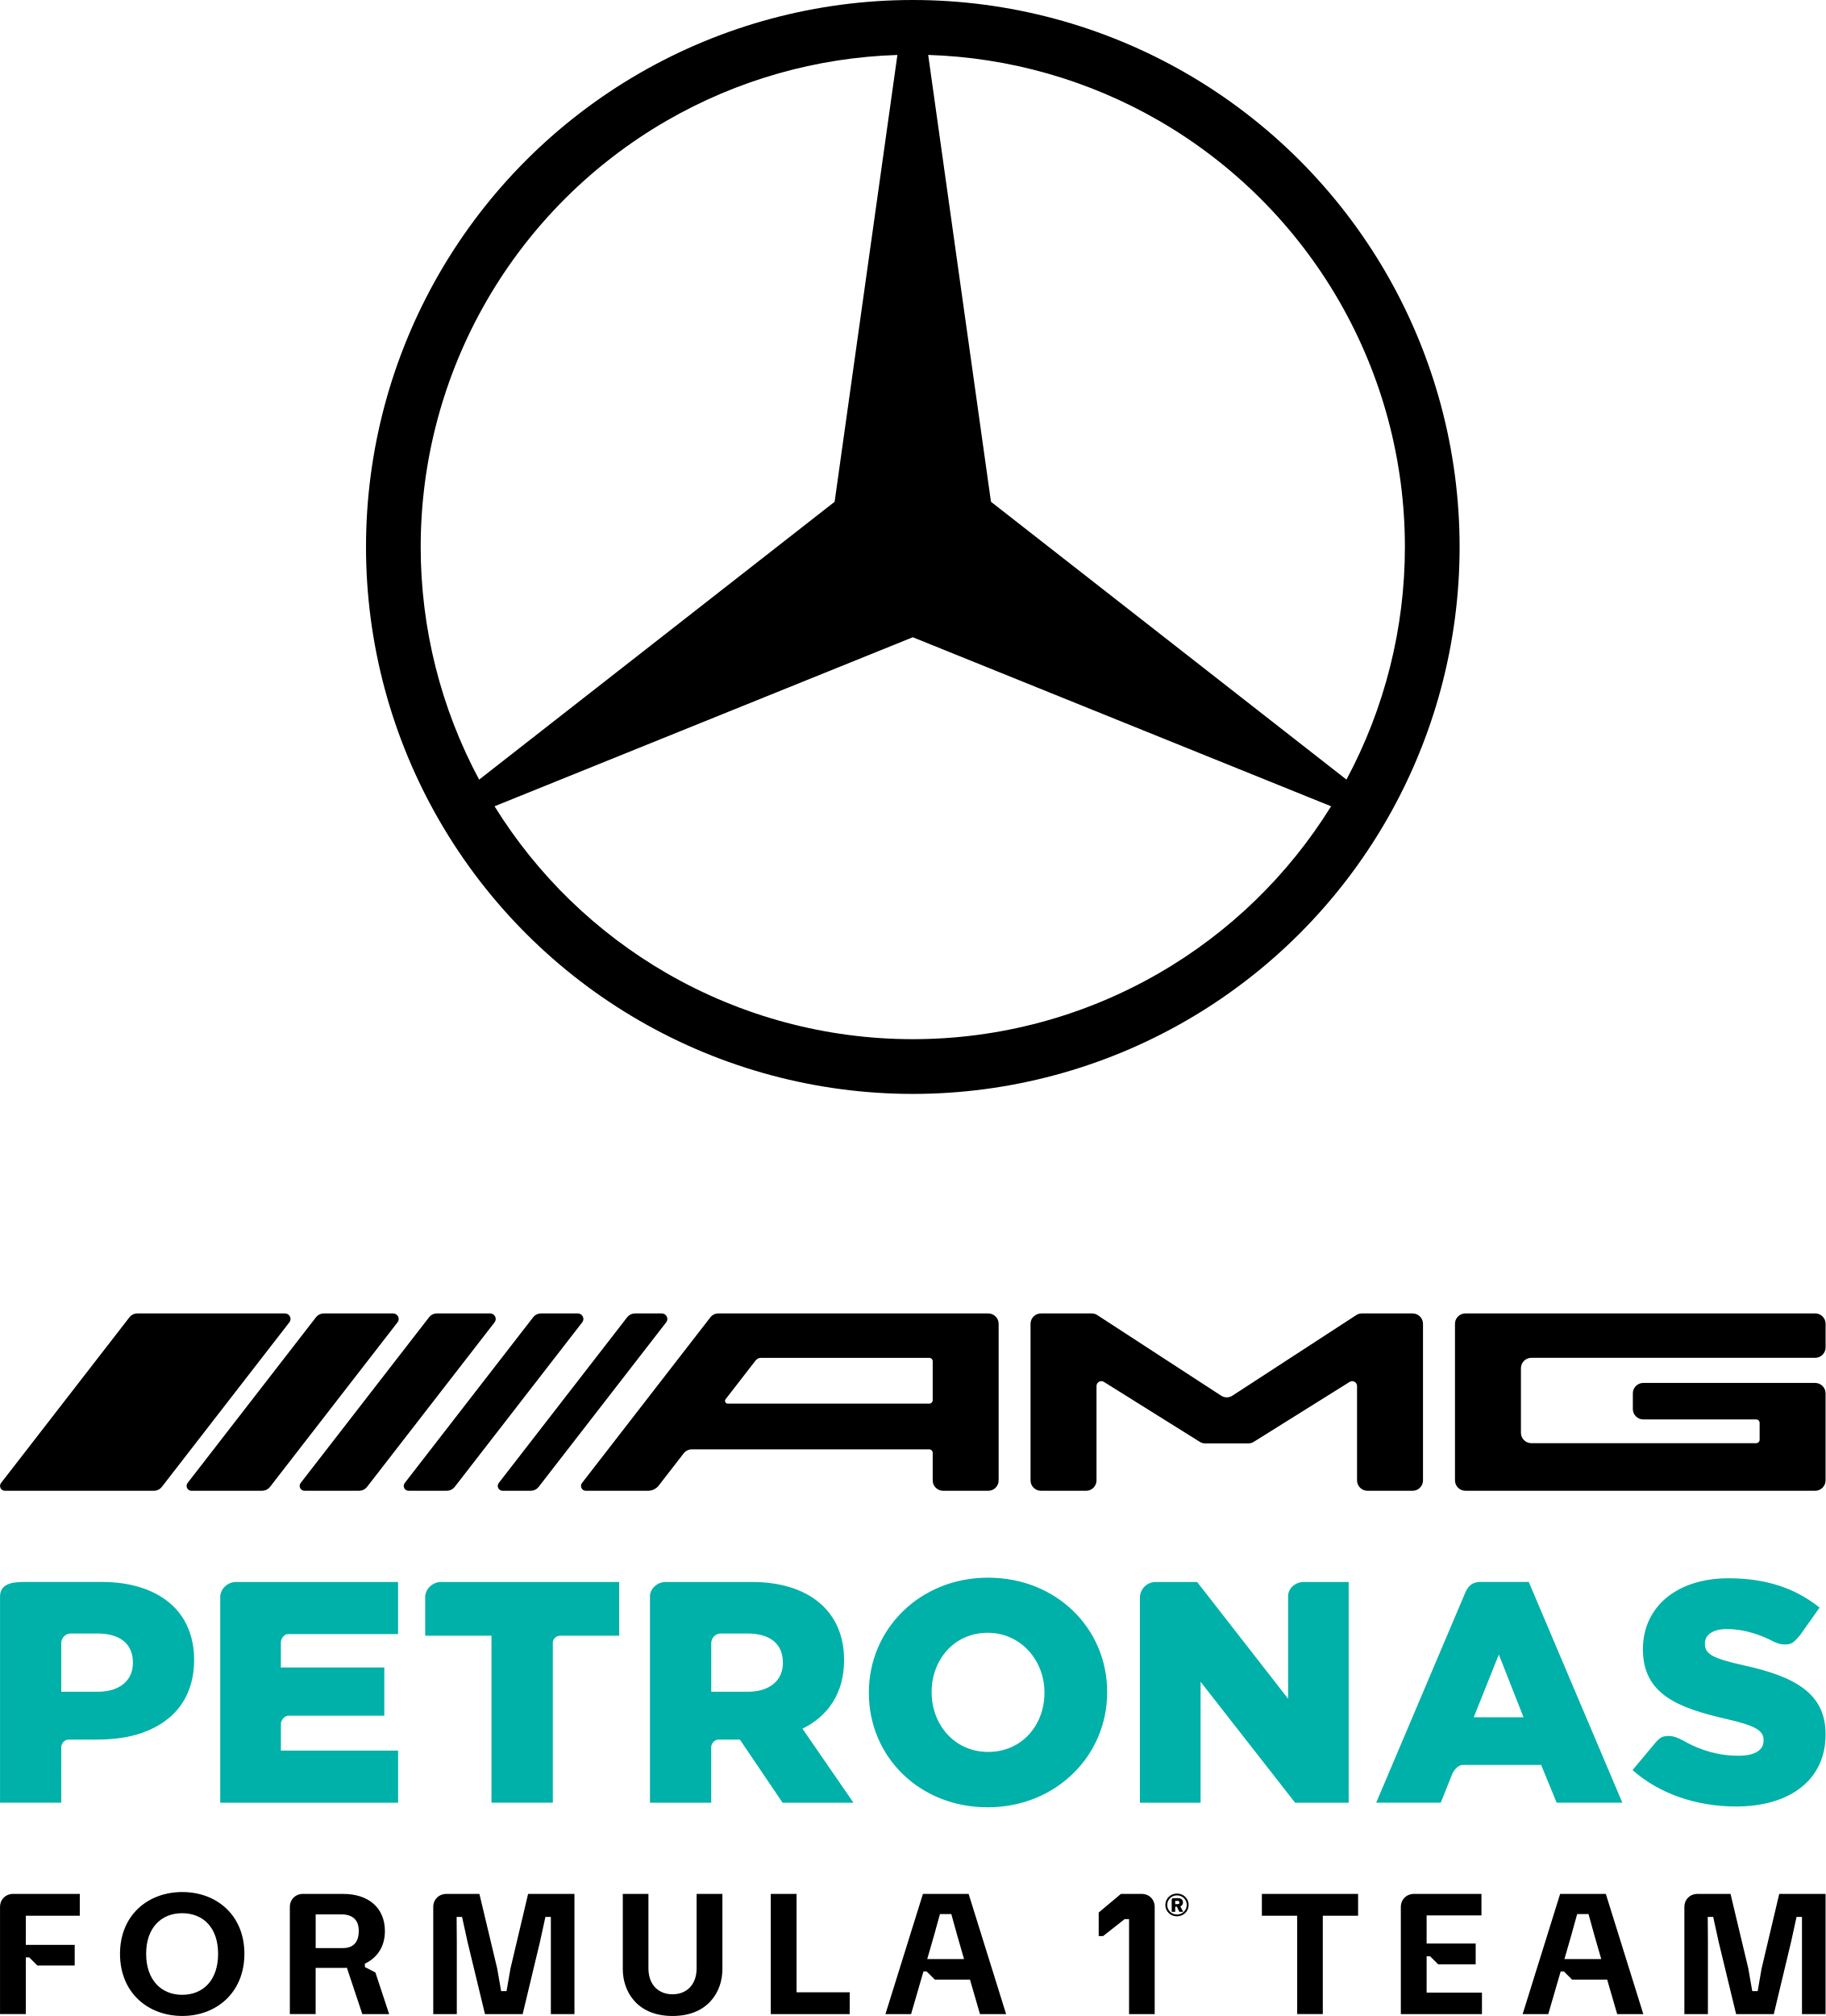
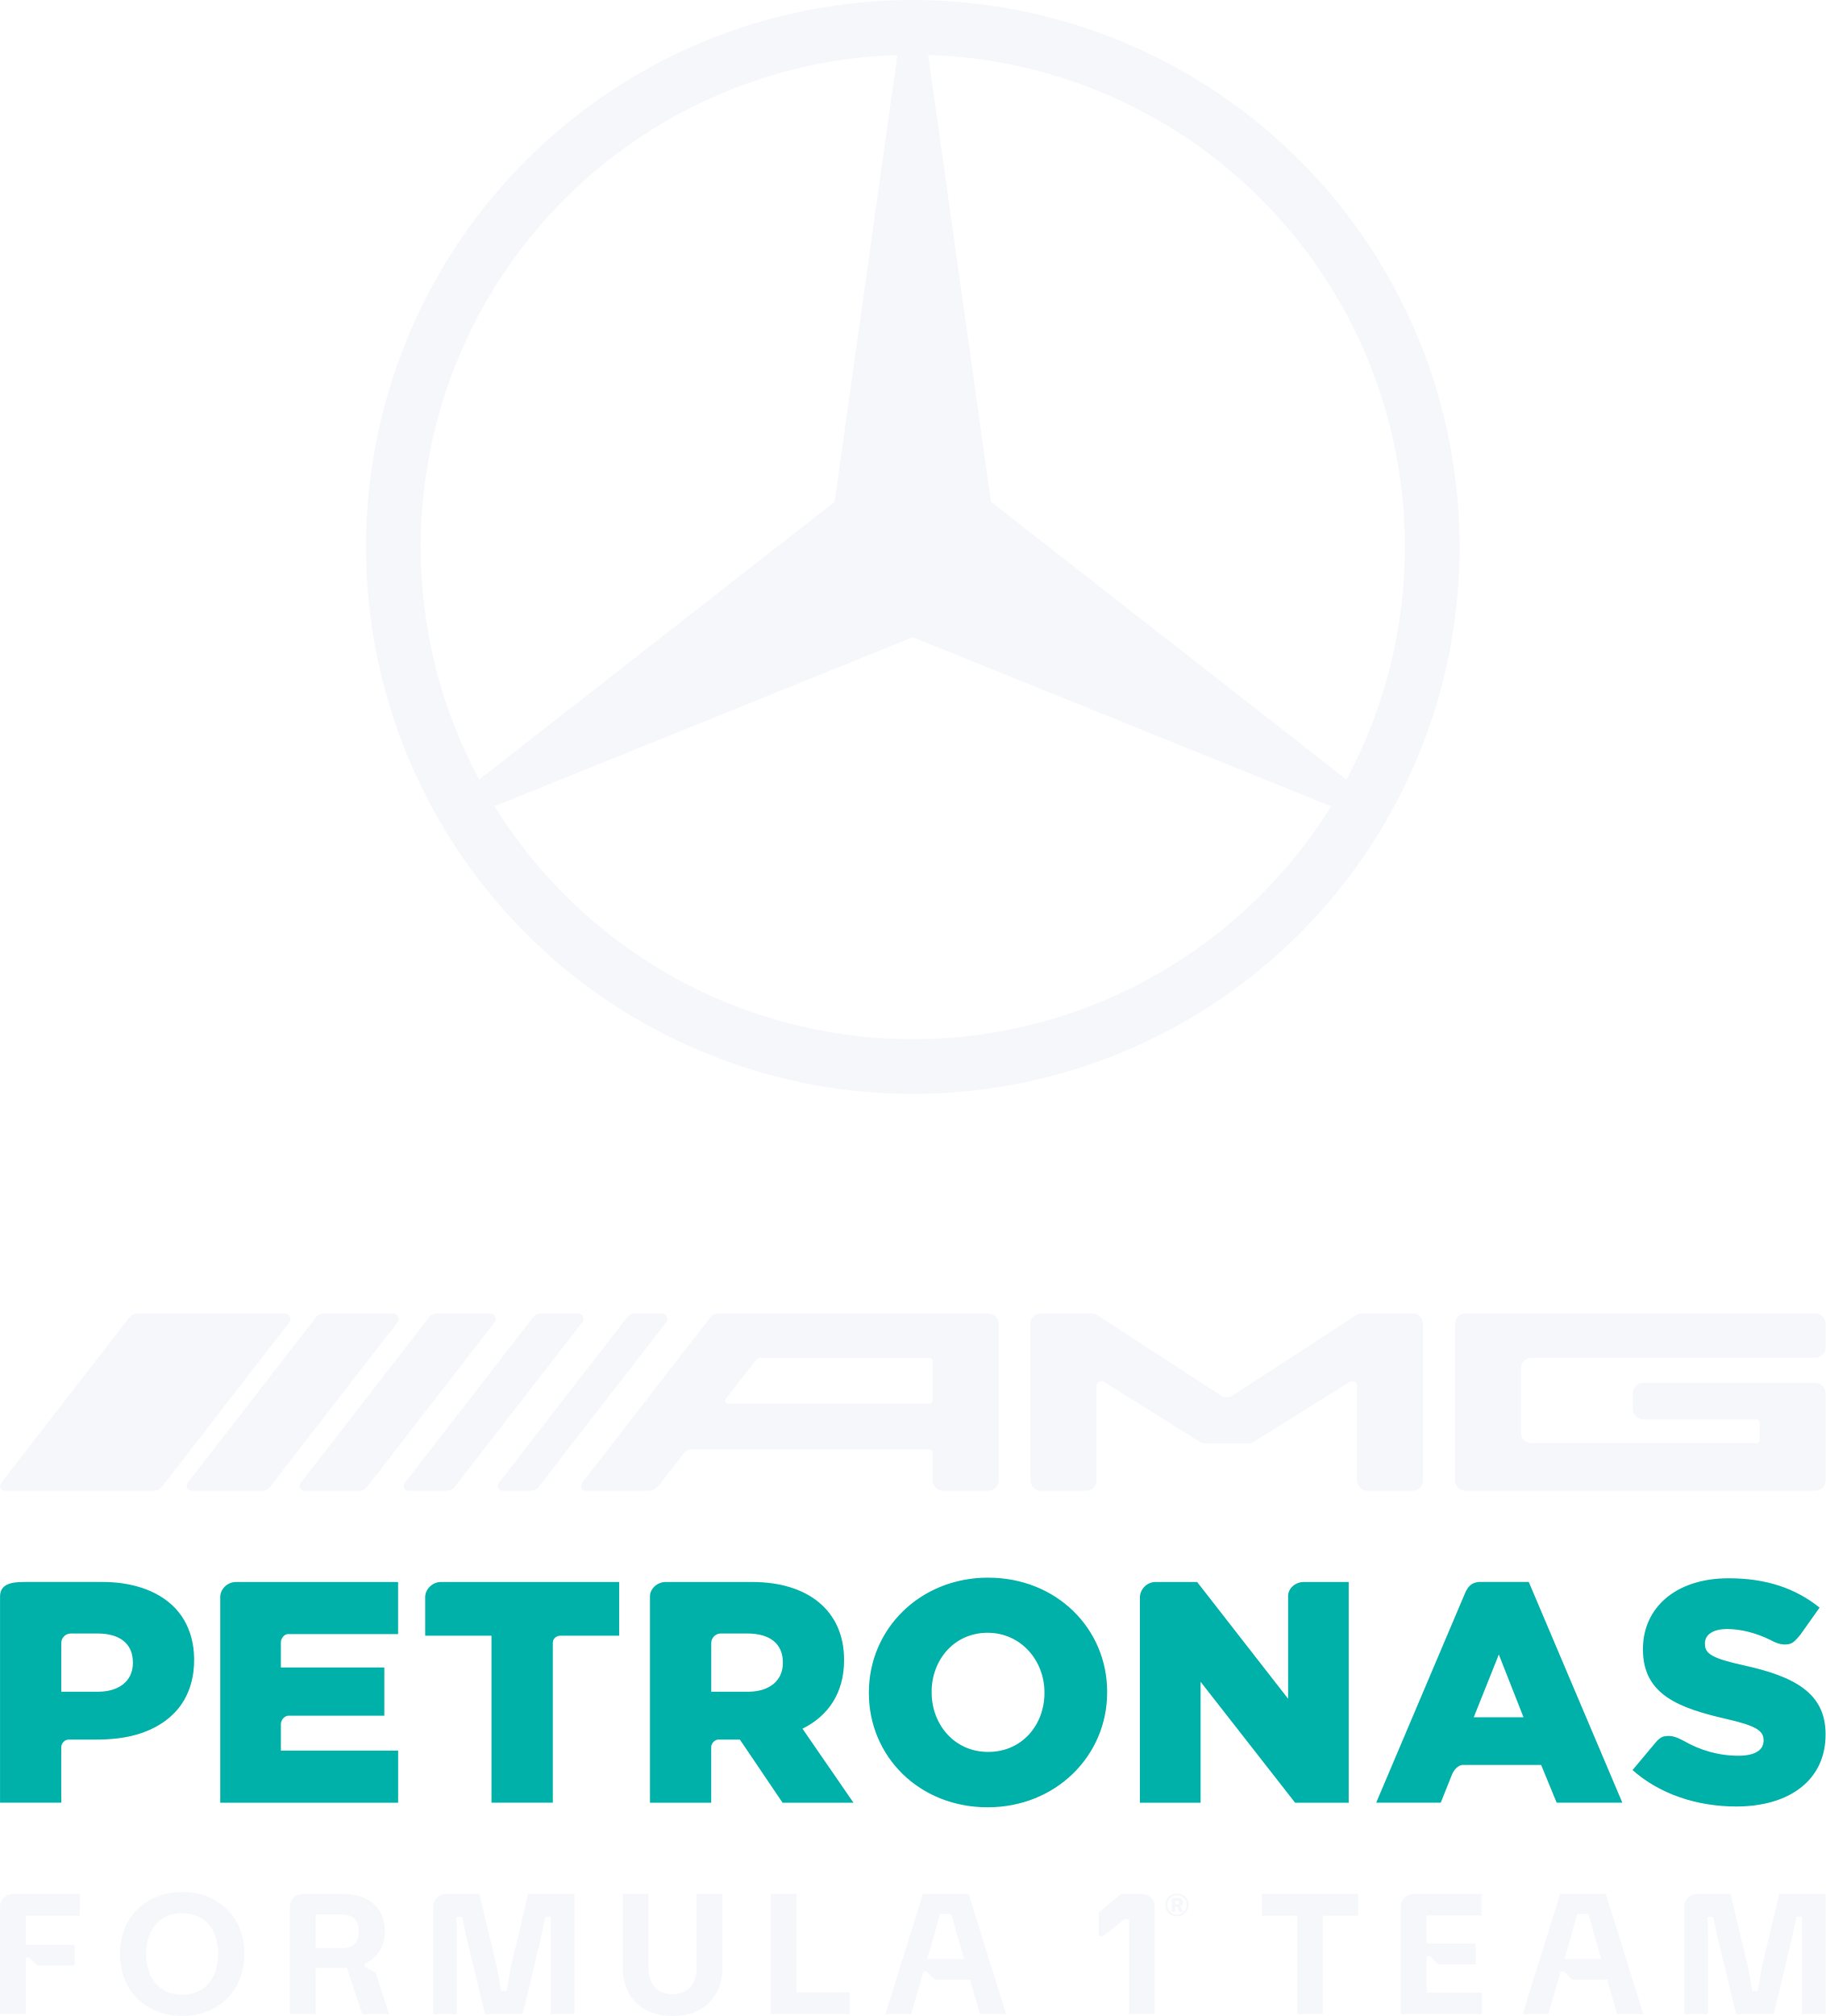
<svg xmlns="http://www.w3.org/2000/svg" width="500" height="552" version="1.1" viewBox="0 0 500 552">
-   <path d="m401.34 408.19h95.805c1.569 0 2.849-1.274 2.849-2.843v-23.84c0-1.563-1.28-2.843-2.849-2.843h-47.088c-1.569 0-2.849 1.274-2.849 2.843v4.301c0 1.563 1.28 2.843 2.849 2.843h30.924c0.525 0 0.952 0.427 0.952 0.945v4.616c0 0.519-0.427 0.945-0.952 0.945h-61.572c-1.569 0-2.849-1.274-2.849-2.843v-17.688c0-1.563 1.28-2.843 2.849-2.843h77.743c1.569 0 2.849-1.274 2.849-2.843v-6.474c0-1.563-1.28-2.843-2.849-2.843h-95.805c-1.569 0-2.849 1.274-2.849 2.843v42.873c0 1.563 1.28 2.843 2.849 2.843zm-26.82 0h12.37c1.569 0 2.849-1.274 2.849-2.843v-42.873c0-1.563-1.28-2.843-2.849-2.843h-13.886c-0.578 0-1.07 0.144-1.556 0.46l-33.898 22.047c-0.965 0.63-2.147 0.63-3.112 0l-33.898-22.047c-0.486-0.315-0.978-0.46-1.556-0.46h-13.886c-1.569 0-2.849 1.274-2.849 2.843v42.873c0 1.563 1.28 2.843 2.849 2.843h12.37c1.569 0 2.849-1.274 2.849-2.843v-25.842c0-0.492 0.249-0.919 0.683-1.162s0.926-0.23 1.353 0.039l26.243 16.401c0.473 0.295 0.952 0.433 1.51 0.433h11.779c0.558 0 1.037-0.138 1.51-0.433l26.243-16.401c0.42-0.263 0.913-0.276 1.353-0.039 0.433 0.243 0.683 0.663 0.683 1.162v25.842c0 1.563 1.28 2.843 2.849 2.843zm-103.85 0h-12.37c-1.569 0-2.849-1.274-2.849-2.843v-7.55c0-0.519-0.427-0.945-0.952-0.945h-65.006c-0.913 0-1.694 0.387-2.252 1.103l-6.795 8.765c-0.742 0.959-1.792 1.471-3.007 1.471h-16.979c-0.519 0-0.965-0.276-1.195-0.742-0.23-0.466-0.177-0.985 0.144-1.399l35.119-45.316c0.558-0.722 1.339-1.103 2.252-1.103h73.883c1.569 0 2.849 1.274 2.849 2.843v42.873c0 1.563-1.28 2.843-2.849 2.843zm-15.219-24.798v-10.656c0-0.519-0.427-0.945-0.952-0.945h-46.058c-0.611 0-1.129 0.256-1.504 0.735l-8.207 10.59c-0.184 0.236-0.21 0.532-0.079 0.794 0.131 0.263 0.387 0.42 0.683 0.42h55.164c0.525 0 0.952-0.427 0.952-0.945zm-213.34 24.798h-40.766c-0.519 0-0.965-0.276-1.195-0.742-0.23-0.466-0.177-0.985 0.144-1.399l35.119-45.316c0.558-0.722 1.339-1.103 2.252-1.103h40.378c0.591 0 1.103 0.315 1.366 0.847 0.263 0.532 0.204 1.129-0.164 1.595l-34.883 45.007c-0.558 0.722-1.339 1.103-2.252 1.103zm29.631 0h-19.303c-0.519 0-0.965-0.276-1.195-0.742-0.23-0.466-0.177-0.985 0.138-1.399l35.119-45.316c0.558-0.722 1.339-1.103 2.252-1.103h18.915c0.591 0 1.103 0.315 1.366 0.847 0.263 0.532 0.204 1.129-0.164 1.595l-34.883 45.007c-0.558 0.722-1.339 1.103-2.252 1.103zm26.571 0h-14.91c-0.519 0-0.965-0.276-1.195-0.742-0.23-0.466-0.177-0.985 0.144-1.399l35.119-45.316c0.558-0.722 1.339-1.103 2.252-1.103h14.523c0.591 0 1.103 0.315 1.366 0.847 0.263 0.532 0.204 1.129-0.164 1.595l-34.883 45.007c-0.558 0.722-1.339 1.103-2.252 1.103zm24.01 0h-10.413c-0.519 0-0.965-0.276-1.195-0.742-0.23-0.466-0.177-0.985 0.144-1.399l35.119-45.316c0.558-0.722 1.339-1.103 2.252-1.103h10.026c0.591 0 1.103 0.315 1.366 0.847 0.263 0.532 0.204 1.129-0.164 1.595l-34.883 45.007c-0.558 0.722-1.346 1.103-2.252 1.103zm22.993 0h-7.655c-0.519 0-0.965-0.276-1.195-0.742-0.23-0.466-0.177-0.985 0.144-1.399l35.119-45.316c0.558-0.722 1.339-1.103 2.252-1.103h7.268c0.591 0 1.103 0.315 1.366 0.847 0.263 0.532 0.204 1.129-0.164 1.595l-34.883 45.007c-0.558 0.722-1.339 1.103-2.252 1.103z" />
+   <path fill="#f5f7fb" d="m401.34 408.19h95.805c1.569 0 2.849-1.274 2.849-2.843v-23.84c0-1.563-1.28-2.843-2.849-2.843h-47.088c-1.569 0-2.849 1.274-2.849 2.843v4.301c0 1.563 1.28 2.843 2.849 2.843h30.924c0.525 0 0.952 0.427 0.952 0.945v4.616c0 0.519-0.427 0.945-0.952 0.945h-61.572c-1.569 0-2.849-1.274-2.849-2.843v-17.688c0-1.563 1.28-2.843 2.849-2.843h77.743c1.569 0 2.849-1.274 2.849-2.843v-6.474c0-1.563-1.28-2.843-2.849-2.843h-95.805c-1.569 0-2.849 1.274-2.849 2.843v42.873c0 1.563 1.28 2.843 2.849 2.843zm-26.82 0h12.37c1.569 0 2.849-1.274 2.849-2.843v-42.873c0-1.563-1.28-2.843-2.849-2.843h-13.886c-0.578 0-1.07 0.144-1.556 0.46l-33.898 22.047c-0.965 0.63-2.147 0.63-3.112 0l-33.898-22.047c-0.486-0.315-0.978-0.46-1.556-0.46h-13.886c-1.569 0-2.849 1.274-2.849 2.843v42.873c0 1.563 1.28 2.843 2.849 2.843h12.37c1.569 0 2.849-1.274 2.849-2.843v-25.842c0-0.492 0.249-0.919 0.683-1.162s0.926-0.23 1.353 0.039l26.243 16.401c0.473 0.295 0.952 0.433 1.51 0.433h11.779c0.558 0 1.037-0.138 1.51-0.433l26.243-16.401c0.42-0.263 0.913-0.276 1.353-0.039 0.433 0.243 0.683 0.663 0.683 1.162v25.842c0 1.563 1.28 2.843 2.849 2.843zm-103.85 0h-12.37c-1.569 0-2.849-1.274-2.849-2.843v-7.55c0-0.519-0.427-0.945-0.952-0.945h-65.006c-0.913 0-1.694 0.387-2.252 1.103l-6.795 8.765c-0.742 0.959-1.792 1.471-3.007 1.471h-16.979c-0.519 0-0.965-0.276-1.195-0.742-0.23-0.466-0.177-0.985 0.144-1.399l35.119-45.316c0.558-0.722 1.339-1.103 2.252-1.103h73.883c1.569 0 2.849 1.274 2.849 2.843v42.873c0 1.563-1.28 2.843-2.849 2.843zm-15.219-24.798v-10.656c0-0.519-0.427-0.945-0.952-0.945h-46.058c-0.611 0-1.129 0.256-1.504 0.735l-8.207 10.59c-0.184 0.236-0.21 0.532-0.079 0.794 0.131 0.263 0.387 0.42 0.683 0.42h55.164c0.525 0 0.952-0.427 0.952-0.945zm-213.34 24.798h-40.766c-0.519 0-0.965-0.276-1.195-0.742-0.23-0.466-0.177-0.985 0.144-1.399l35.119-45.316c0.558-0.722 1.339-1.103 2.252-1.103h40.378c0.591 0 1.103 0.315 1.366 0.847 0.263 0.532 0.204 1.129-0.164 1.595l-34.883 45.007c-0.558 0.722-1.339 1.103-2.252 1.103zm29.631 0h-19.303c-0.519 0-0.965-0.276-1.195-0.742-0.23-0.466-0.177-0.985 0.138-1.399l35.119-45.316c0.558-0.722 1.339-1.103 2.252-1.103h18.915c0.591 0 1.103 0.315 1.366 0.847 0.263 0.532 0.204 1.129-0.164 1.595l-34.883 45.007c-0.558 0.722-1.339 1.103-2.252 1.103zm26.571 0h-14.91c-0.519 0-0.965-0.276-1.195-0.742-0.23-0.466-0.177-0.985 0.144-1.399l35.119-45.316c0.558-0.722 1.339-1.103 2.252-1.103h14.523c0.591 0 1.103 0.315 1.366 0.847 0.263 0.532 0.204 1.129-0.164 1.595l-34.883 45.007c-0.558 0.722-1.339 1.103-2.252 1.103zm24.01 0h-10.413c-0.519 0-0.965-0.276-1.195-0.742-0.23-0.466-0.177-0.985 0.144-1.399l35.119-45.316c0.558-0.722 1.339-1.103 2.252-1.103h10.026c0.591 0 1.103 0.315 1.366 0.847 0.263 0.532 0.204 1.129-0.164 1.595l-34.883 45.007c-0.558 0.722-1.346 1.103-2.252 1.103zm22.993 0h-7.655c-0.519 0-0.965-0.276-1.195-0.742-0.23-0.466-0.177-0.985 0.144-1.399l35.119-45.316c0.558-0.722 1.339-1.103 2.252-1.103h7.268c0.591 0 1.103 0.315 1.366 0.847 0.263 0.532 0.204 1.129-0.164 1.595l-34.883 45.007c-0.558 0.722-1.339 1.103-2.252 1.103z" />
  <path d="m16.778 493.6c0-4.497-0.026-14.661 0-15.245 0.033-0.821 0.611-1.655 1.418-1.937 0.361-0.125 0.768-0.092 1.149-0.092h6.467c4.497 0 8.962-0.374 13.236-1.897 4.491-1.595 8.529-4.346 11.083-8.437 2.508-4.018 3.329-8.896 2.961-13.571-0.276-3.493-1.32-6.92-3.296-9.835-4.202-6.191-11.693-8.831-18.896-9.33-0.965-0.066-1.97-0.118-2.902-0.099-2.869 7e-3 -5.738 0-8.607 0h-11.903c-2.843 0-7.478-0.131-7.478 3.953v5.83 50.654h16.775zm19.618-38.225c0 4.753-3.624 7.839-9.599 7.839h-10.019v-13.328c0-1.438 1.175-2.62 2.607-2.62h7.314c6.073 0 9.697 2.744 9.697 7.938zm358.2 38.218 3.053-7.636c0.473-1.208 1.49-2.475 2.784-2.705h21.66l4.248 10.334h17.99l-25.626-60.43h-13.755c-2.035 0.23-2.843 1.307-3.572 2.771l-24.457 57.659h17.675zm15.908-40.575 6.763 17.182h-13.63zm66.936 2.935c-8.437-1.884-10.485-3.092-10.485-5.817v-0.204c0-2.167 1.97-3.887 6.034-3.887 3.729 0 7.708 0.998 11.667 2.876 0 0 0.873 0.427 1.254 0.637 1.149 0.512 2.469 0.945 4.123 0.597 1.169-0.249 2.022-1.307 3.066-2.567l5.253-7.406c-6.559-5.272-14.576-8.036-24.923-8.036-14.517 0-23.452 8.122-23.452 19.355v0.164c0 12.429 9.986 16.04 22.855 19.007 8.214 1.871 10.183 3.263 10.183 5.778v0.151c0 2.626-2.403 4.136-6.894 4.136-5.292 0-10.406-1.418-15.147-4.169-1.372-0.683-3.046-1.595-5.213-1.123-0.893 0.197-1.576 0.801-2.304 1.661l-6.329 7.557c7.432 6.592 17.675 9.973 28.396 9.973 14.707 0 24.47-7.334 24.47-19.671v-0.164c0-11.299-8.667-15.823-22.553-18.843m-417.12-18.613v56.254h48.717v-14.267h-32.106v-7.268c0-1.136 1.011-2.291 2.088-2.291h26.236v-13.197h-28.331v-6.868c0-1.077 0.919-2.285 1.963-2.285h30.143v-14.26h-44.403c-2.311 0-4.32 1.911-4.314 4.182m56.136-0.033v10.557h18.16v45.723h16.801v-43.812c0-1.037 0.867-1.911 2.101-1.911h16.073v-14.707h-48.841c-2.331 0-4.294 2.016-4.301 4.149m236.35-0.263v28.088l-24.916-31.974h-11.365c-2.39 0-4.314 1.957-4.314 4.327v56.11h16.624v-33.117l25.888 33.117h14.674v-60.436h-12.324c-2.245 0-4.274 1.714-4.274 3.887m-82.142-5.075c-18.679 0-32.677 14.07-32.677 31.443v0.131c0 17.405 13.821 31.305 32.526 31.305 18.705 0 32.736-14.116 32.736-31.436v-0.19c0-17.333-13.899-31.246-32.585-31.246m15.416 31.561c0 8.713-6.106 16.151-15.416 16.151s-15.482-7.59-15.482-16.283v-0.19c0-8.719 6.172-16.151 15.324-16.151 9.152 0 15.574 7.616 15.574 16.342zm-54.882-8.929v-0.151c0-13.427-9.868-21.299-25.173-21.299h-23.702c-2.272 0-4.287 1.825-4.287 3.946v56.49h16.775v-15.258c0-0.978 0.972-2.016 1.911-2.016h5.948l11.687 17.274h19.414l-13.965-20.268c7.025-3.46 11.391-9.763 11.391-18.725zm-16.762 0.762c0 4.753-3.624 7.839-9.599 7.839h-10.019v-13.328c0-1.438 1.175-2.62 2.607-2.62h7.314c6.073 0 9.697 2.744 9.697 7.938z" fill="#00b1a9" />
-   <path d="m379.7 74.881c-13.144-22.763-32.047-41.672-54.816-54.816-22.763-13.144-48.592-20.064-74.881-20.064-26.289 0-52.111 6.92-74.881 20.064-22.763 13.144-41.672 32.047-54.816 54.816-13.144 22.763-20.064 48.592-20.064 74.881 0 26.289 6.92 52.111 20.064 74.881 13.144 22.763 32.047 41.672 54.816 54.816 22.763 13.144 48.592 20.064 74.881 20.064 26.289 0 52.111-6.92 74.881-20.064 22.763-13.144 41.672-32.047 54.816-54.816 13.144-22.763 20.064-48.592 20.064-74.881 0-26.289-6.92-52.111-20.064-74.881zm-264.48 74.881c0-23.662 6.231-46.905 18.055-67.389 11.831-20.491 28.843-37.503 49.334-49.334 19.27-11.129 40.976-17.294 63.174-17.99l-17.195 122.35-97.361 76.069c-10.498-19.572-16.007-41.455-16.007-63.706zm202.17 116.72c-20.491 11.831-43.733 18.055-67.389 18.055s-46.898-6.224-67.389-18.055c-19.27-11.129-35.467-26.84-47.167-45.716l114.56-46.281 114.56 46.281c-11.7 18.876-27.897 34.588-47.167 45.716zm51.382-53.024-97.361-76.069-17.195-122.35c22.198 0.696 43.904 6.868 63.174 17.99 20.491 11.831 37.503 28.843 49.334 49.334 11.831 20.491 18.055 43.733 18.055 67.389 0 22.251-5.508 44.134-16.007 63.706z" />
-   <path d="m319.17 521.59c0-1.727 1.392-3.119 3.191-3.119 1.799 0 3.191 1.392 3.191 3.119 0 1.727-1.399 3.119-3.204 3.119s-3.184-1.392-3.184-3.119zm3.191 2.62c1.497 0 2.672-1.156 2.672-2.626 0-1.471-1.175-2.613-2.672-2.613-1.497 0-2.672 1.149-2.672 2.613s1.162 2.626 2.672 2.626zm-1.018-4.471h1.392c0.742 0 1.267 0.427 1.267 1.182 0 0.519-0.289 0.899-0.729 1.064l0.775 1.484h-1.044l-0.67-1.392h-0.46v1.392h-0.965v-3.303c0-0.249 0.184-0.427 0.44-0.427zm1.681 1.175c0-0.269-0.151-0.433-0.453-0.433h-0.703v0.886h0.748c0.289 0 0.407-0.177 0.407-0.453zm138.3 30.569v-29.342c0-2.042 1.536-3.572 3.624-3.572h9.015l4.878 20.445 1.07 6.165h1.49l1.07-6.165 4.832-20.445h12.691v32.913h-6.461v-26.61h-1.49l-1.49 6.815-4.74 19.795h-10.321l-4.786-19.795-1.49-6.815h-1.49l0.046 6.815v19.795h-6.461zm-34.016-32.913h12.501l10.269 32.913h-7.157l-2.744-9.454h-9.619l-2.232-2.226h-0.886l-3.394 11.68h-7.019l10.269-32.913zm11.247 17.845-1.858-6.441-1.628-5.889h-3.112l-1.628 5.889-1.858 6.441zm-51.264-17.845h18.456v5.889h-15.016v7.695h13.433v5.699h-10.269l-2.232-2.226h-0.932v9.967h15.153v5.889h-22.218v-29.342c0-2.042 1.536-3.572 3.624-3.572zm-32.02 5.975h-9.665v-5.981h26.354v5.981h-9.665v26.932h-7.019v-26.932zm-46.038 0.932h-1.208l-5.902 4.635h-1.208v-6.441l6.086-5.101h5.673c2.094 0 3.578 1.53 3.578 3.572v29.342h-7.019zm-56.444-6.907h12.501l10.269 32.913h-7.157l-2.744-9.454h-9.619l-2.232-2.226h-0.886l-3.394 11.68h-7.019l10.269-32.913zm11.247 17.845-1.858-6.441-1.628-5.889h-3.112l-1.628 5.889-1.858 6.441zm-52.932-17.845h7.065v26.932h14.549v5.981h-21.614zm-40.529 20.629v-20.629h7.019v20.347c0 4.635 2.836 7.137 6.598 7.137s6.598-2.502 6.598-7.137v-20.347h7.065v20.629c0 6.027-3.861 12.796-13.663 12.796s-13.617-6.815-13.617-12.796zm-51.914 12.284v-29.342c0-2.042 1.536-3.572 3.624-3.572h9.015l4.878 20.445 1.07 6.165h1.49l1.07-6.165 4.832-20.445h12.691v32.913h-6.461v-26.61h-1.49l-1.49 6.815-4.74 19.795h-10.321l-4.786-19.795-1.49-6.815h-1.49l0.046 6.815v19.795h-6.461zm-35.645-32.913h10.971c6.835 0 11.431 3.71 11.431 10.196 0 4.169-2.042 7.275-5.482 8.903v0.926l2.882 1.484 3.762 11.404h-7.347l-4.228-12.704c-0.276 0.046-0.558 0.046-0.886 0.046h-7.669v12.652h-7.065v-29.342c0-2.042 1.536-3.572 3.624-3.572zm15.245 10.104c0-2.922-1.628-4.497-4.786-4.497h-7.019v9.225h7.439c3.02 0 4.366-1.76 4.366-4.727zm-65.393 6.303c0-10.571 7.623-16.92 17.057-16.92s17.011 6.349 17.011 16.92c0 10.571-7.623 17.011-17.011 17.011s-17.057-6.349-17.057-17.011zm17.011 11.221c5.811 0 9.855-4.031 9.855-11.221s-4.09-11.122-9.855-11.122c-5.765 0-9.855 4.031-9.855 11.122s4.09 11.221 9.855 11.221zm-46.248-27.628h18.22v5.981h-14.779v7.971h13.387v5.653h-10.223l-2.232-2.226h-0.932v15.528h-7.065v-29.342c0-2.042 1.536-3.572 3.624-3.572z" />
+   <path fill="#f5f7fb" d="m379.7 74.881c-13.144-22.763-32.047-41.672-54.816-54.816-22.763-13.144-48.592-20.064-74.881-20.064-26.289 0-52.111 6.92-74.881 20.064-22.763 13.144-41.672 32.047-54.816 54.816-13.144 22.763-20.064 48.592-20.064 74.881 0 26.289 6.92 52.111 20.064 74.881 13.144 22.763 32.047 41.672 54.816 54.816 22.763 13.144 48.592 20.064 74.881 20.064 26.289 0 52.111-6.92 74.881-20.064 22.763-13.144 41.672-32.047 54.816-54.816 13.144-22.763 20.064-48.592 20.064-74.881 0-26.289-6.92-52.111-20.064-74.881zm-264.48 74.881c0-23.662 6.231-46.905 18.055-67.389 11.831-20.491 28.843-37.503 49.334-49.334 19.27-11.129 40.976-17.294 63.174-17.99l-17.195 122.35-97.361 76.069c-10.498-19.572-16.007-41.455-16.007-63.706zm202.17 116.72c-20.491 11.831-43.733 18.055-67.389 18.055s-46.898-6.224-67.389-18.055c-19.27-11.129-35.467-26.84-47.167-45.716l114.56-46.281 114.56 46.281c-11.7 18.876-27.897 34.588-47.167 45.716zm51.382-53.024-97.361-76.069-17.195-122.35c22.198 0.696 43.904 6.868 63.174 17.99 20.491 11.831 37.503 28.843 49.334 49.334 11.831 20.491 18.055 43.733 18.055 67.389 0 22.251-5.508 44.134-16.007 63.706z" />
+   <path fill="#f5f7fb" d="m319.17 521.59c0-1.727 1.392-3.119 3.191-3.119 1.799 0 3.191 1.392 3.191 3.119 0 1.727-1.399 3.119-3.204 3.119s-3.184-1.392-3.184-3.119zm3.191 2.62c1.497 0 2.672-1.156 2.672-2.626 0-1.471-1.175-2.613-2.672-2.613-1.497 0-2.672 1.149-2.672 2.613s1.162 2.626 2.672 2.626zm-1.018-4.471h1.392c0.742 0 1.267 0.427 1.267 1.182 0 0.519-0.289 0.899-0.729 1.064l0.775 1.484h-1.044l-0.67-1.392h-0.46v1.392h-0.965v-3.303c0-0.249 0.184-0.427 0.44-0.427zm1.681 1.175c0-0.269-0.151-0.433-0.453-0.433h-0.703v0.886h0.748c0.289 0 0.407-0.177 0.407-0.453zm138.3 30.569v-29.342c0-2.042 1.536-3.572 3.624-3.572h9.015l4.878 20.445 1.07 6.165h1.49l1.07-6.165 4.832-20.445h12.691v32.913h-6.461v-26.61h-1.49l-1.49 6.815-4.74 19.795h-10.321l-4.786-19.795-1.49-6.815h-1.49l0.046 6.815v19.795h-6.461zm-34.016-32.913h12.501l10.269 32.913h-7.157l-2.744-9.454h-9.619l-2.232-2.226h-0.886l-3.394 11.68h-7.019l10.269-32.913zm11.247 17.845-1.858-6.441-1.628-5.889h-3.112l-1.628 5.889-1.858 6.441zm-51.264-17.845h18.456v5.889h-15.016v7.695h13.433v5.699h-10.269l-2.232-2.226h-0.932v9.967h15.153v5.889h-22.218v-29.342c0-2.042 1.536-3.572 3.624-3.572zm-32.02 5.975h-9.665v-5.981h26.354v5.981h-9.665v26.932h-7.019v-26.932zm-46.038 0.932h-1.208l-5.902 4.635h-1.208v-6.441l6.086-5.101h5.673c2.094 0 3.578 1.53 3.578 3.572v29.342h-7.019zm-56.444-6.907h12.501l10.269 32.913h-7.157l-2.744-9.454h-9.619l-2.232-2.226h-0.886l-3.394 11.68h-7.019l10.269-32.913zm11.247 17.845-1.858-6.441-1.628-5.889h-3.112l-1.628 5.889-1.858 6.441zm-52.932-17.845h7.065v26.932h14.549v5.981h-21.614zm-40.529 20.629v-20.629h7.019v20.347c0 4.635 2.836 7.137 6.598 7.137s6.598-2.502 6.598-7.137v-20.347h7.065v20.629c0 6.027-3.861 12.796-13.663 12.796s-13.617-6.815-13.617-12.796zm-51.914 12.284v-29.342c0-2.042 1.536-3.572 3.624-3.572h9.015l4.878 20.445 1.07 6.165h1.49l1.07-6.165 4.832-20.445h12.691v32.913h-6.461v-26.61h-1.49l-1.49 6.815-4.74 19.795h-10.321l-4.786-19.795-1.49-6.815h-1.49l0.046 6.815v19.795h-6.461zm-35.645-32.913h10.971c6.835 0 11.431 3.71 11.431 10.196 0 4.169-2.042 7.275-5.482 8.903v0.926l2.882 1.484 3.762 11.404h-7.347l-4.228-12.704c-0.276 0.046-0.558 0.046-0.886 0.046h-7.669v12.652h-7.065v-29.342c0-2.042 1.536-3.572 3.624-3.572zm15.245 10.104c0-2.922-1.628-4.497-4.786-4.497h-7.019v9.225h7.439c3.02 0 4.366-1.76 4.366-4.727zm-65.393 6.303c0-10.571 7.623-16.92 17.057-16.92s17.011 6.349 17.011 16.92c0 10.571-7.623 17.011-17.011 17.011s-17.057-6.349-17.057-17.011zm17.011 11.221c5.811 0 9.855-4.031 9.855-11.221s-4.09-11.122-9.855-11.122c-5.765 0-9.855 4.031-9.855 11.122s4.09 11.221 9.855 11.221zm-46.248-27.628h18.22v5.981h-14.779v7.971h13.387v5.653h-10.223l-2.232-2.226h-0.932v15.528h-7.065v-29.342c0-2.042 1.536-3.572 3.624-3.572z" />
</svg>
